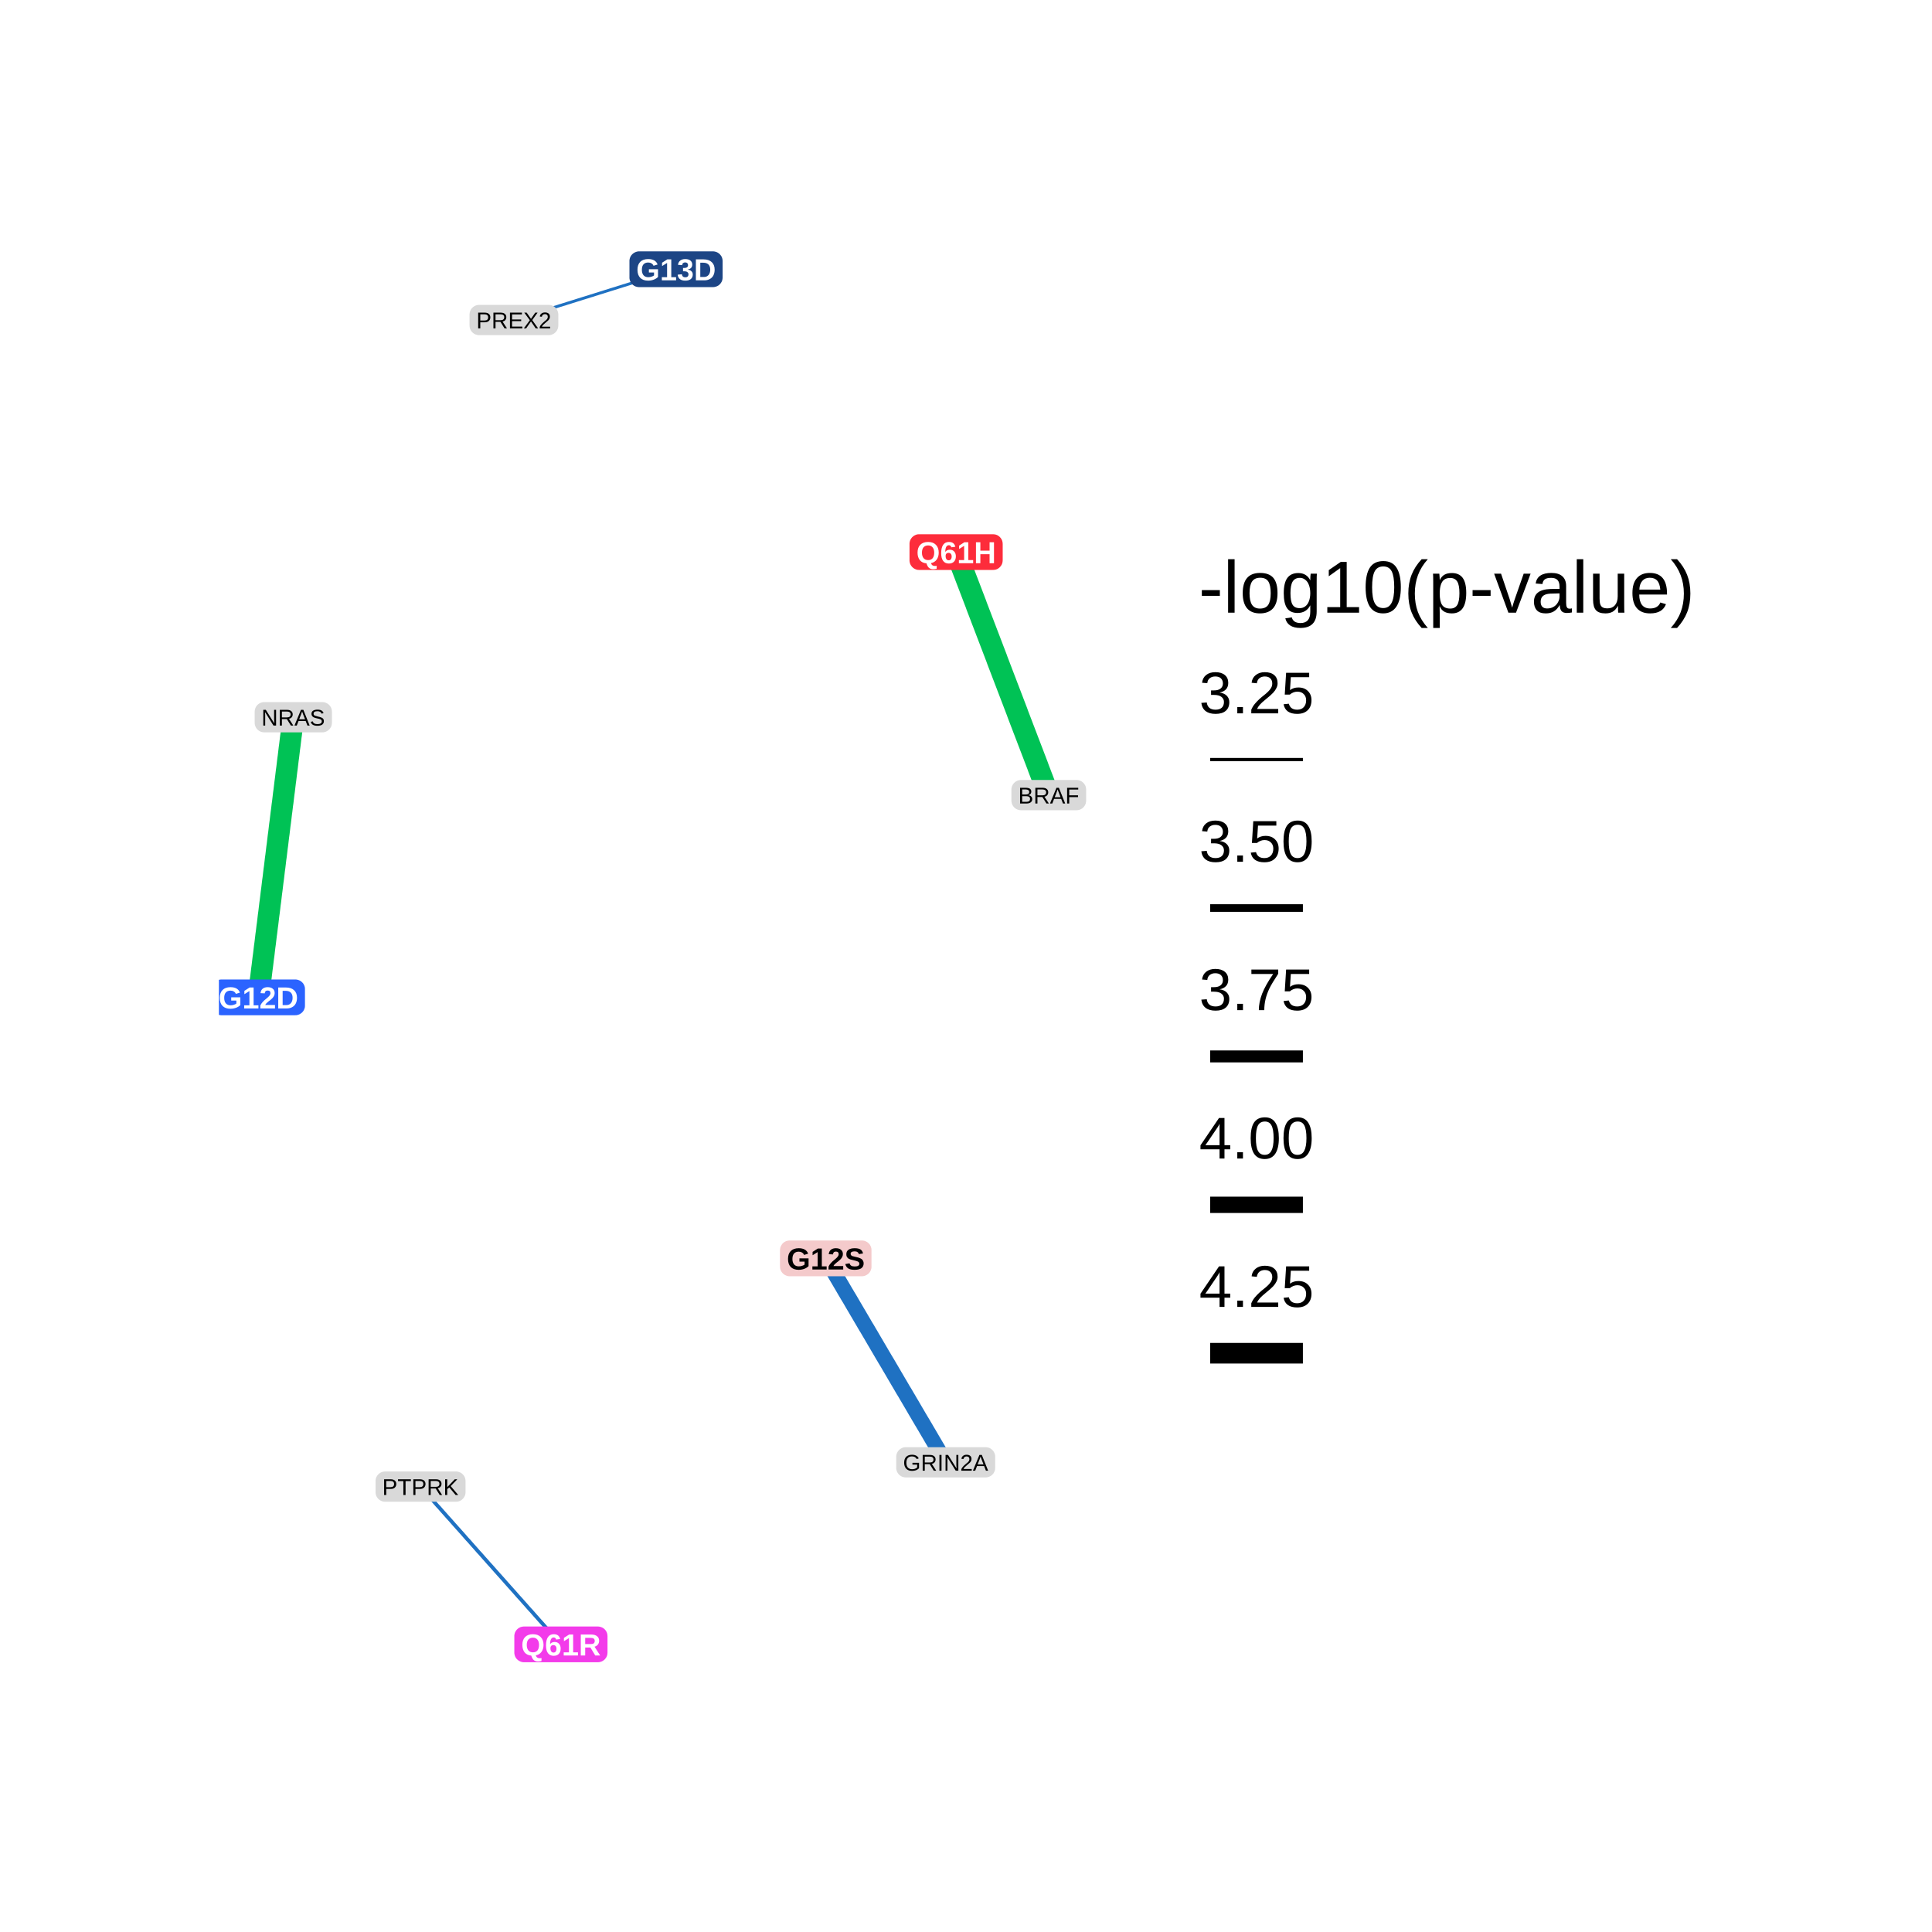
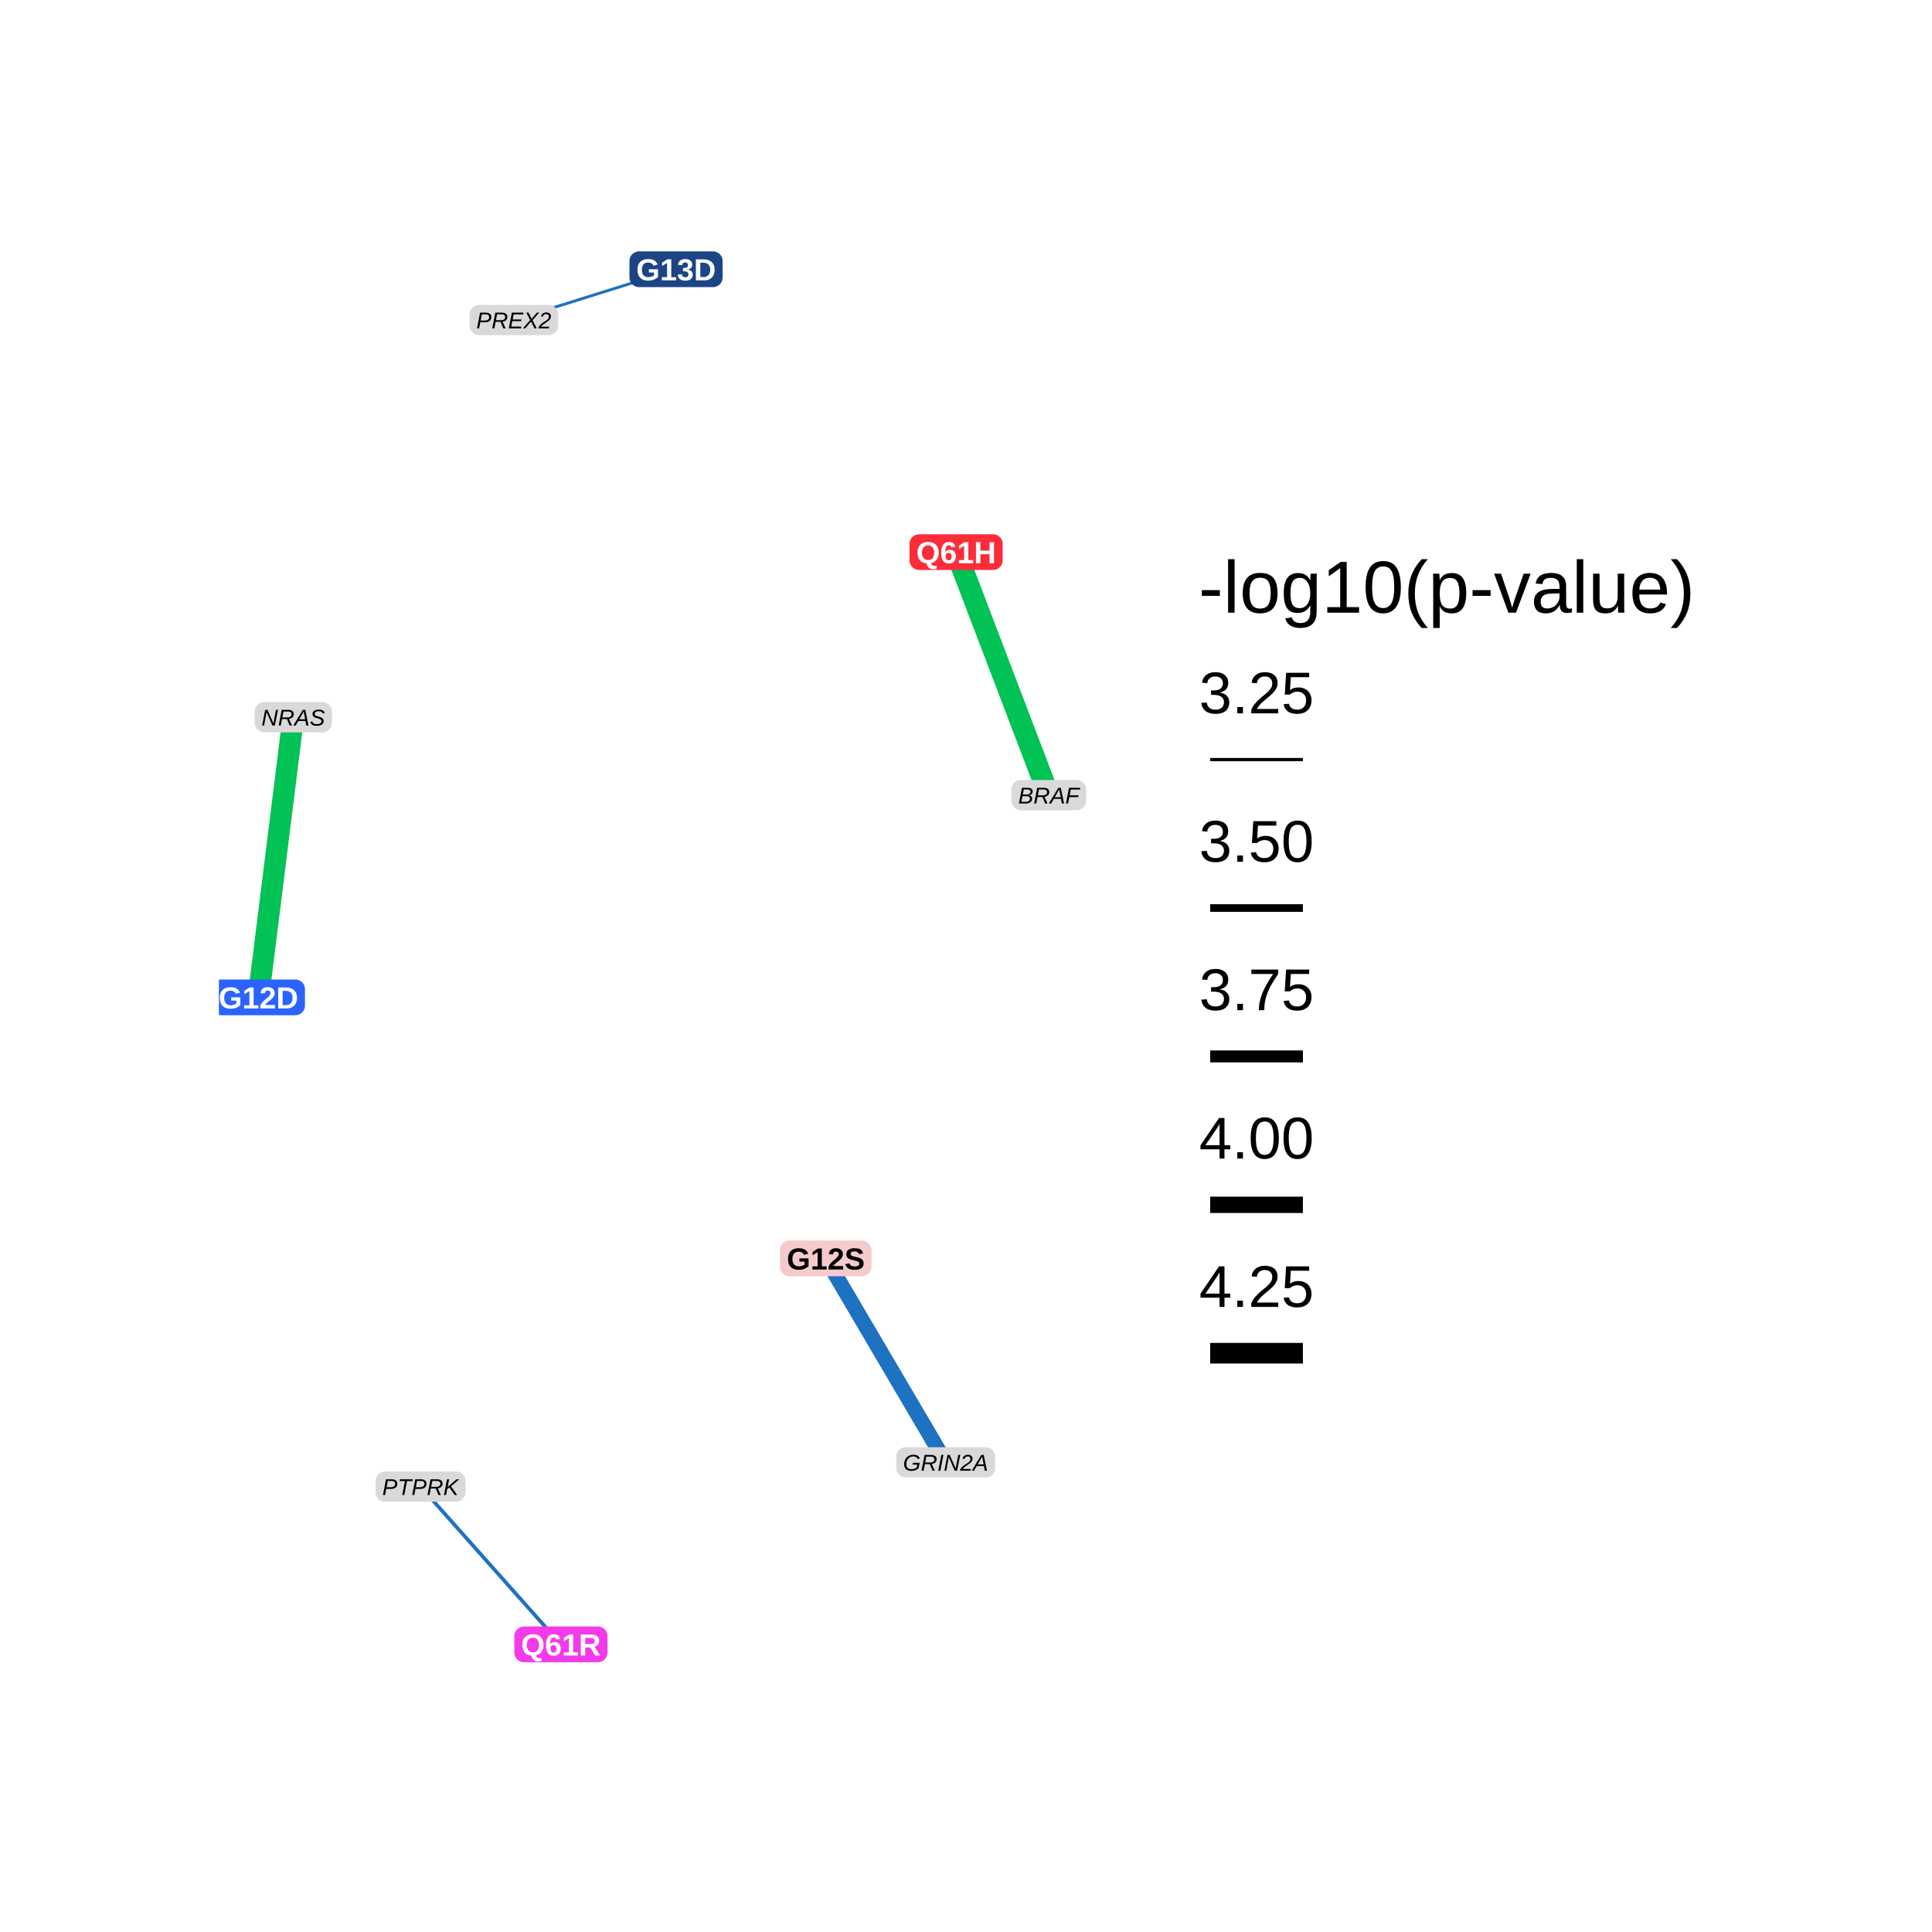
<svg xmlns="http://www.w3.org/2000/svg" viewBox="0 0 288.00 288.00">
  <defs>
    <style type="text/css">
    line, polyline, polygon, path, rect, circle {
      fill: none;
      stroke: #000000;
      stroke-linecap: round;
      stroke-linejoin: round;
      stroke-miterlimit: 10.00;
    }
  </style>
  </defs>
  <rect width="100%" height="100%" style="stroke: none; fill: #FFFFFF;" />
  <rect x="0.00" y="0.00" width="288.00" height="288.00" style="stroke-width: 1.07; stroke: none; fill: #FFFFFF;" />
  <defs>
    <clipPath id="cpMzIuNjN8MTYyLjIzfDI1NS4zN3wyOS44OQ==">
      <rect x="32.63" y="29.89" width="129.60" height="225.48" />
    </clipPath>
  </defs>
  <polyline points="38.52,148.67 38.57,148.25 38.62,147.83 38.68,147.41 38.73,146.99 38.78,146.56 38.83,146.14 38.89,145.72 38.94,145.30 38.99,144.88 39.04,144.46 39.10,144.03 39.15,143.61 39.20,143.19 39.25,142.77 39.31,142.35 39.36,141.92 39.41,141.50 39.46,141.08 39.52,140.66 39.57,140.24 39.62,139.82 39.67,139.39 39.73,138.97 39.78,138.55 39.83,138.13 39.89,137.71 39.94,137.28 39.99,136.86 40.04,136.44 40.10,136.02 40.15,135.60 40.20,135.18 40.25,134.75 40.31,134.33 40.36,133.91 40.41,133.49 40.46,133.07 40.52,132.64 40.57,132.22 40.62,131.80 40.67,131.38 40.73,130.96 40.78,130.54 40.83,130.11 40.88,129.69 40.94,129.27 40.99,128.85 41.04,128.43 41.09,128.00 41.15,127.58 41.20,127.16 41.25,126.74 41.30,126.32 41.36,125.90 41.41,125.47 41.46,125.05 41.51,124.63 41.57,124.21 41.62,123.79 41.67,123.36 41.72,122.94 41.78,122.52 41.83,122.10 41.88,121.68 41.93,121.26 41.99,120.83 42.04,120.41 42.09,119.99 42.15,119.57 42.20,119.15 42.25,118.72 42.30,118.30 42.36,117.88 42.41,117.46 42.46,117.04 42.51,116.62 42.57,116.19 42.62,115.77 42.67,115.35 42.72,114.93 42.78,114.51 42.83,114.09 42.88,113.66 42.93,113.24 42.99,112.82 43.04,112.40 43.09,111.98 43.14,111.55 43.20,111.13 43.25,110.71 43.30,110.29 43.35,109.87 43.41,109.45 43.46,109.02 43.51,108.60 43.56,108.18 43.62,107.76 43.67,107.34 43.72,106.91 " style="stroke-width: 3.20; stroke: #00C255; stroke-linecap: butt;" clip-path="url(#cpMzIuNjN8MTYyLjIzfDI1NS4zN3wyOS44OQ==)" />
  <polyline points="142.52,82.30 142.66,82.67 142.80,83.03 142.94,83.40 143.08,83.76 143.22,84.13 143.36,84.50 143.50,84.86 143.64,85.23 143.78,85.59 143.92,85.96 144.06,86.33 144.20,86.69 144.34,87.06 144.48,87.42 144.62,87.79 144.76,88.15 144.90,88.52 145.04,88.89 145.18,89.25 145.32,89.62 145.46,89.98 145.59,90.35 145.73,90.72 145.87,91.08 146.01,91.45 146.15,91.81 146.29,92.18 146.43,92.55 146.57,92.91 146.71,93.28 146.85,93.64 146.99,94.01 147.13,94.38 147.27,94.74 147.41,95.11 147.55,95.47 147.69,95.84 147.83,96.20 147.97,96.57 148.11,96.94 148.25,97.30 148.39,97.67 148.53,98.03 148.66,98.40 148.80,98.77 148.94,99.13 149.08,99.50 149.22,99.86 149.36,100.23 149.50,100.60 149.64,100.96 149.78,101.33 149.92,101.69 150.06,102.06 150.20,102.43 150.34,102.79 150.48,103.16 150.62,103.52 150.76,103.89 150.90,104.25 151.04,104.62 151.18,104.99 151.32,105.35 151.46,105.72 151.60,106.08 151.73,106.45 151.87,106.82 152.01,107.18 152.15,107.55 152.29,107.91 152.43,108.28 152.57,108.65 152.71,109.01 152.85,109.38 152.99,109.74 153.13,110.11 153.27,110.48 153.41,110.84 153.55,111.21 153.69,111.57 153.83,111.94 153.97,112.30 154.11,112.67 154.25,113.04 154.39,113.40 154.53,113.77 154.67,114.13 154.80,114.50 154.94,114.87 155.08,115.23 155.22,115.60 155.36,115.96 155.50,116.33 155.64,116.70 155.78,117.06 155.92,117.43 156.06,117.79 156.20,118.16 156.34,118.53 " style="stroke-width: 3.20; stroke: #00C255; stroke-linecap: butt;" clip-path="url(#cpMzIuNjN8MTYyLjIzfDI1NS4zN3wyOS44OQ==)" />
  <polyline points="123.09,187.58 123.27,187.89 123.45,188.20 123.64,188.50 123.82,188.81 124.00,189.12 124.18,189.42 124.36,189.73 124.54,190.04 124.72,190.35 124.90,190.65 125.08,190.96 125.26,191.27 125.44,191.57 125.62,191.88 125.80,192.19 125.98,192.50 126.16,192.80 126.34,193.11 126.53,193.42 126.71,193.72 126.89,194.03 127.07,194.34 127.25,194.65 127.43,194.95 127.61,195.26 127.79,195.57 127.97,195.87 128.15,196.18 128.33,196.49 128.51,196.79 128.69,197.10 128.87,197.41 129.05,197.72 129.24,198.02 129.42,198.33 129.60,198.64 129.78,198.94 129.96,199.25 130.14,199.56 130.32,199.87 130.50,200.17 130.68,200.48 130.86,200.79 131.04,201.09 131.22,201.40 131.40,201.71 131.58,202.02 131.76,202.32 131.94,202.63 132.13,202.94 132.31,203.24 132.49,203.55 132.67,203.86 132.85,204.16 133.03,204.47 133.21,204.78 133.39,205.09 133.57,205.39 133.75,205.70 133.93,206.01 134.11,206.31 134.29,206.62 134.47,206.93 134.65,207.24 134.84,207.54 135.02,207.85 135.20,208.16 135.38,208.46 135.56,208.77 135.74,209.08 135.92,209.38 136.10,209.69 136.28,210.00 136.46,210.31 136.64,210.61 136.82,210.92 137.00,211.23 137.18,211.53 137.36,211.84 137.55,212.15 137.73,212.46 137.91,212.76 138.09,213.07 138.27,213.38 138.45,213.68 138.63,213.99 138.81,214.30 138.99,214.61 139.17,214.91 139.35,215.22 139.53,215.53 139.71,215.83 139.89,216.14 140.07,216.45 140.25,216.75 140.44,217.06 140.62,217.37 140.80,217.68 140.98,217.98 " style="stroke-width: 2.27; stroke: #1F71C2; stroke-linecap: butt;" clip-path="url(#cpMzIuNjN8MTYyLjIzfDI1NS4zN3wyOS44OQ==)" />
  <polyline points="100.77,40.14 100.53,40.21 100.29,40.29 100.04,40.37 99.80,40.44 99.55,40.52 99.31,40.60 99.07,40.67 98.82,40.75 98.58,40.83 98.33,40.90 98.09,40.98 97.84,41.05 97.60,41.13 97.36,41.21 97.11,41.28 96.87,41.36 96.62,41.44 96.38,41.51 96.14,41.59 95.89,41.67 95.65,41.74 95.40,41.82 95.16,41.90 94.92,41.97 94.67,42.05 94.43,42.12 94.18,42.20 93.94,42.28 93.70,42.35 93.45,42.43 93.21,42.51 92.96,42.58 92.72,42.66 92.47,42.74 92.23,42.81 91.99,42.89 91.74,42.97 91.50,43.04 91.25,43.12 91.01,43.19 90.77,43.27 90.52,43.35 90.28,43.42 90.03,43.50 89.79,43.58 89.55,43.65 89.30,43.73 89.06,43.81 88.81,43.88 88.57,43.96 88.33,44.04 88.08,44.11 87.84,44.19 87.59,44.27 87.35,44.34 87.10,44.42 86.86,44.49 86.62,44.57 86.37,44.65 86.13,44.72 85.88,44.80 85.64,44.88 85.40,44.95 85.15,45.03 84.91,45.11 84.66,45.18 84.42,45.26 84.18,45.34 83.93,45.41 83.69,45.49 83.44,45.56 83.20,45.64 82.96,45.72 82.71,45.79 82.47,45.87 82.22,45.95 81.98,46.02 81.73,46.10 81.49,46.18 81.25,46.25 81.00,46.33 80.76,46.41 80.51,46.48 80.27,46.56 80.03,46.63 79.78,46.71 79.54,46.79 79.29,46.86 79.05,46.94 78.81,47.02 78.56,47.09 78.32,47.17 78.07,47.25 77.83,47.32 77.58,47.40 77.34,47.48 77.10,47.55 76.85,47.63 76.61,47.70 " style="stroke-width: 0.43; stroke: #1F71C2; stroke-linecap: butt;" clip-path="url(#cpMzIuNjN8MTYyLjIzfDI1NS4zN3wyOS44OQ==)" />
  <polyline points="83.61,245.12 83.40,244.89 83.19,244.65 82.98,244.41 82.77,244.17 82.56,243.94 82.35,243.70 82.13,243.46 81.92,243.22 81.71,242.99 81.50,242.75 81.29,242.51 81.08,242.27 80.87,242.03 80.66,241.80 80.44,241.56 80.23,241.32 80.02,241.08 79.81,240.85 79.60,240.61 79.39,240.37 79.18,240.13 78.96,239.90 78.75,239.66 78.54,239.42 78.33,239.18 78.12,238.95 77.91,238.71 77.70,238.47 77.48,238.23 77.27,238.00 77.06,237.76 76.85,237.52 76.64,237.28 76.43,237.05 76.22,236.81 76.00,236.57 75.79,236.33 75.58,236.10 75.37,235.86 75.16,235.62 74.95,235.38 74.74,235.15 74.53,234.91 74.31,234.67 74.10,234.43 73.89,234.20 73.68,233.96 73.47,233.72 73.26,233.48 73.05,233.25 72.83,233.01 72.62,232.77 72.41,232.53 72.20,232.30 71.99,232.06 71.78,231.82 71.57,231.58 71.35,231.35 71.14,231.11 70.93,230.87 70.72,230.63 70.51,230.40 70.30,230.16 70.09,229.92 69.88,229.68 69.66,229.45 69.45,229.21 69.24,228.97 69.03,228.73 68.82,228.49 68.61,228.26 68.40,228.02 68.18,227.78 67.97,227.54 67.76,227.31 67.55,227.07 67.34,226.83 67.13,226.59 66.92,226.36 66.70,226.12 66.49,225.88 66.28,225.64 66.07,225.41 65.86,225.17 65.65,224.93 65.44,224.69 65.22,224.46 65.01,224.22 64.80,223.98 64.59,223.74 64.38,223.51 64.17,223.27 63.96,223.03 63.75,222.79 63.53,222.56 63.32,222.32 63.11,222.08 62.90,221.84 62.69,221.61 " style="stroke-width: 0.55; stroke: #1F71C2; stroke-linecap: butt;" clip-path="url(#cpMzIuNjN8MTYyLjIzfDI1NS4zN3wyOS44OQ==)" />
  <polygon points="33.01,151.34 44.02,151.34 43.97,151.34 44.20,151.33 44.43,151.28 44.64,151.20 44.84,151.08 45.02,150.94 45.18,150.76 45.30,150.57 45.39,150.35 45.45,150.13 45.46,149.90 45.46,149.90 45.46,147.45 45.46,147.45 45.45,147.22 45.39,146.99 45.30,146.78 45.18,146.58 45.02,146.41 44.84,146.26 44.64,146.15 44.43,146.07 44.20,146.02 44.02,146.01 33.01,146.01 33.19,146.02 32.95,146.01 32.72,146.04 32.50,146.10 32.29,146.20 32.10,146.33 31.93,146.49 31.80,146.68 31.69,146.89 31.61,147.11 31.58,147.33 31.57,147.45 31.57,149.90 31.58,149.78 31.58,150.01 31.61,150.24 31.69,150.46 31.80,150.67 31.93,150.85 32.10,151.01 32.29,151.15 32.50,151.24 32.72,151.31 32.95,151.34 " style="stroke-width: 0.00; stroke: none; fill: #2B63FF;" clip-path="url(#cpMzIuNjN8MTYyLjIzfDI1NS4zN3wyOS44OQ==)" />
  <g clip-path="url(#cpMzIuNjN8MTYyLjIzfDI1NS4zN3wyOS44OQ==)">
    <text x="32.58" y="150.33" style="font-size: 4.55px; font-weight: bold; fill: #FFFFFF; font-family: Arial;" textLength="11.88px" lengthAdjust="spacingAndGlyphs">G12D</text>
  </g>
  <polygon points="117.71,190.25 128.47,190.25 128.42,190.25 128.65,190.24 128.88,190.19 129.09,190.11 129.29,189.99 129.47,189.85 129.63,189.67 129.75,189.48 129.84,189.26 129.90,189.04 129.91,188.81 129.91,188.81 129.91,186.36 129.91,186.36 129.90,186.13 129.84,185.90 129.75,185.69 129.63,185.49 129.47,185.32 129.29,185.17 129.09,185.06 128.88,184.97 128.65,184.93 128.47,184.92 117.71,184.92 117.89,184.93 117.65,184.92 117.42,184.95 117.20,185.01 116.99,185.11 116.80,185.24 116.63,185.40 116.50,185.59 116.39,185.79 116.31,186.01 116.28,186.24 116.27,186.36 116.27,188.81 116.28,188.69 116.28,188.92 116.31,189.15 116.39,189.37 116.50,189.58 116.63,189.76 116.80,189.92 116.99,190.05 117.20,190.15 117.42,190.22 117.65,190.25 " style="stroke-width: 0.00; stroke: none; fill: #F4CACB;" clip-path="url(#cpMzIuNjN8MTYyLjIzfDI1NS4zN3wyOS44OQ==)" />
  <g clip-path="url(#cpMzIuNjN8MTYyLjIzfDI1NS4zN3wyOS44OQ==)">
    <text x="117.28" y="189.24" style="font-size: 4.55px; font-weight: bold; font-family: Arial;" textLength="11.63px" lengthAdjust="spacingAndGlyphs">G12S</text>
  </g>
  <polygon points="95.27,42.80 106.28,42.80 106.22,42.80 106.45,42.79 106.68,42.74 106.90,42.66 107.10,42.55 107.28,42.40 107.43,42.23 107.56,42.03 107.65,41.82 107.70,41.59 107.72,41.36 107.72,41.36 107.72,38.91 107.72,38.91 107.70,38.68 107.65,38.46 107.56,38.24 107.43,38.05 107.28,37.87 107.10,37.73 106.90,37.61 106.68,37.53 106.45,37.48 106.28,37.47 95.27,37.47 95.44,37.48 95.21,37.47 94.98,37.50 94.76,37.57 94.55,37.67 94.36,37.80 94.19,37.96 94.05,38.14 93.94,38.35 93.87,38.57 93.83,38.80 93.83,38.91 93.83,41.36 93.83,41.25 93.83,41.48 93.87,41.71 93.94,41.93 94.05,42.13 94.19,42.32 94.36,42.48 94.55,42.61 94.76,42.71 94.98,42.77 95.21,42.80 " style="stroke-width: 0.00; stroke: none; fill: #1C4585;" clip-path="url(#cpMzIuNjN8MTYyLjIzfDI1NS4zN3wyOS44OQ==)" />
  <g clip-path="url(#cpMzIuNjN8MTYyLjIzfDI1NS4zN3wyOS44OQ==)">
    <text x="94.84" y="41.79" style="font-size: 4.55px; font-weight: bold; fill: #FFFFFF; font-family: Arial;" textLength="11.88px" lengthAdjust="spacingAndGlyphs">G13D</text>
  </g>
  <polygon points="137.02,84.96 148.03,84.96 147.97,84.96 148.20,84.95 148.43,84.91 148.65,84.83 148.85,84.71 149.03,84.56 149.18,84.39 149.31,84.19 149.40,83.98 149.45,83.76 149.47,83.52 149.47,83.52 149.47,81.08 149.47,81.08 149.45,80.84 149.40,80.62 149.31,80.41 149.18,80.21 149.03,80.04 148.85,79.89 148.65,79.77 148.43,79.69 148.20,79.65 148.03,79.64 137.02,79.64 137.19,79.65 136.96,79.64 136.73,79.66 136.51,79.73 136.30,79.83 136.11,79.96 135.94,80.12 135.80,80.31 135.69,80.51 135.62,80.73 135.58,80.96 135.58,81.08 135.58,83.52 135.58,83.41 135.58,83.64 135.62,83.87 135.69,84.09 135.80,84.29 135.94,84.48 136.11,84.64 136.30,84.77 136.51,84.87 136.73,84.94 136.96,84.96 " style="stroke-width: 0.00; stroke: none; fill: #FD2C3B;" clip-path="url(#cpMzIuNjN8MTYyLjIzfDI1NS4zN3wyOS44OQ==)" />
  <g clip-path="url(#cpMzIuNjN8MTYyLjIzfDI1NS4zN3wyOS44OQ==)">
    <text x="136.59" y="83.96" style="font-size: 4.55px; font-weight: bold; fill: #FFFFFF; font-family: Arial;" textLength="11.88px" lengthAdjust="spacingAndGlyphs">Q61H</text>
  </g>
  <polygon points="78.11,247.79 89.12,247.79 89.06,247.79 89.29,247.78 89.52,247.73 89.74,247.65 89.94,247.53 90.12,247.39 90.27,247.21 90.40,247.02 90.49,246.80 90.54,246.58 90.56,246.35 90.56,246.35 90.56,243.90 90.56,243.90 90.54,243.67 90.49,243.44 90.40,243.23 90.27,243.03 90.12,242.86 89.94,242.71 89.74,242.60 89.52,242.52 89.29,242.47 89.12,242.46 78.11,242.46 78.28,242.47 78.05,242.46 77.82,242.49 77.60,242.55 77.39,242.65 77.20,242.78 77.03,242.94 76.89,243.13 76.78,243.33 76.71,243.55 76.67,243.78 76.67,243.90 76.67,246.35 76.67,246.23 76.67,246.46 76.71,246.69 76.78,246.91 76.89,247.12 77.03,247.30 77.20,247.46 77.39,247.59 77.60,247.69 77.82,247.76 78.05,247.79 " style="stroke-width: 0.00; stroke: none; fill: #F33BEA;" clip-path="url(#cpMzIuNjN8MTYyLjIzfDI1NS4zN3wyOS44OQ==)" />
  <g clip-path="url(#cpMzIuNjN8MTYyLjIzfDI1NS4zN3wyOS44OQ==)">
    <text x="77.68" y="246.78" style="font-size: 4.55px; font-weight: bold; fill: #FFFFFF; font-family: Arial;" textLength="11.88px" lengthAdjust="spacingAndGlyphs">Q61R</text>
  </g>
  <polygon points="152.21,120.78 160.47,120.78 160.41,120.78 160.64,120.77 160.87,120.73 161.09,120.64 161.29,120.53 161.47,120.38 161.62,120.21 161.75,120.01 161.84,119.80 161.89,119.57 161.91,119.34 161.91,119.34 161.91,117.71 161.91,117.71 161.89,117.48 161.84,117.25 161.75,117.04 161.62,116.84 161.47,116.67 161.29,116.52 161.09,116.41 160.87,116.32 160.64,116.28 160.47,116.27 152.21,116.27 152.38,116.28 152.15,116.27 151.92,116.30 151.70,116.36 151.49,116.46 151.30,116.59 151.13,116.75 150.99,116.94 150.88,117.14 150.81,117.36 150.77,117.59 150.77,117.71 150.77,119.34 150.77,119.23 150.77,119.46 150.81,119.69 150.88,119.91 150.99,120.11 151.13,120.30 151.30,120.46 151.49,120.59 151.70,120.69 151.92,120.75 152.15,120.78 " style="stroke-width: 0.00; stroke: none; fill: #D9D9D9;" clip-path="url(#cpMzIuNjN8MTYyLjIzfDI1NS4zN3wyOS44OQ==)" />
  <g clip-path="url(#cpMzIuNjN8MTYyLjIzfDI1NS4zN3wyOS44OQ==)">
-     <text x="151.78" y="119.78" style="font-size: 3.41px; font-family: Arial;" textLength="9.13px" lengthAdjust="spacingAndGlyphs">BRAF</text>
+     <text x="151.78" y="119.78" style="font-size: 3.41px; font-style: italic; font-family: Arial;" textLength="9.13px" lengthAdjust="spacingAndGlyphs">BRAF</text>
  </g>
  <polygon points="39.40,109.17 48.04,109.17 47.98,109.17 48.22,109.16 48.44,109.12 48.66,109.03 48.86,108.92 49.04,108.77 49.19,108.60 49.32,108.40 49.41,108.19 49.46,107.96 49.48,107.73 49.48,107.73 49.48,106.10 49.48,106.10 49.46,105.87 49.41,105.64 49.32,105.43 49.19,105.23 49.04,105.06 48.86,104.91 48.66,104.80 48.44,104.71 48.22,104.67 48.04,104.66 39.40,104.66 39.57,104.67 39.34,104.66 39.11,104.69 38.89,104.75 38.68,104.85 38.49,104.98 38.32,105.14 38.18,105.33 38.08,105.53 38.00,105.75 37.97,105.98 37.96,106.10 37.96,107.73 37.97,107.62 37.97,107.85 38.00,108.08 38.08,108.30 38.18,108.50 38.32,108.69 38.49,108.85 38.68,108.98 38.89,109.08 39.11,109.14 39.34,109.17 " style="stroke-width: 0.00; stroke: none; fill: #D9D9D9;" clip-path="url(#cpMzIuNjN8MTYyLjIzfDI1NS4zN3wyOS44OQ==)" />
  <g clip-path="url(#cpMzIuNjN8MTYyLjIzfDI1NS4zN3wyOS44OQ==)">
-     <text x="38.97" y="108.16" style="font-size: 3.41px; font-family: Arial;" textLength="9.51px" lengthAdjust="spacingAndGlyphs">NRAS</text>
+     <text x="38.97" y="108.16" style="font-size: 3.41px; font-style: italic; font-family: Arial;" textLength="9.51px" lengthAdjust="spacingAndGlyphs">NRAS</text>
  </g>
  <polygon points="135.04,220.24 146.91,220.24 146.86,220.24 147.09,220.23 147.32,220.18 147.53,220.10 147.73,219.99 147.91,219.84 148.07,219.67 148.19,219.47 148.28,219.26 148.34,219.03 148.35,218.80 148.35,218.80 148.35,217.17 148.35,217.17 148.34,216.93 148.28,216.71 148.19,216.50 148.07,216.30 147.91,216.13 147.73,215.98 147.53,215.86 147.32,215.78 147.09,215.74 146.91,215.73 135.04,215.73 135.21,215.74 134.98,215.73 134.75,215.75 134.53,215.82 134.32,215.92 134.13,216.05 133.96,216.21 133.82,216.40 133.71,216.60 133.64,216.82 133.60,217.05 133.60,217.17 133.60,218.80 133.60,218.69 133.60,218.92 133.64,219.15 133.71,219.37 133.82,219.57 133.96,219.76 134.13,219.92 134.32,220.05 134.53,220.15 134.75,220.21 134.98,220.24 " style="stroke-width: 0.00; stroke: none; fill: #D9D9D9;" clip-path="url(#cpMzIuNjN8MTYyLjIzfDI1NS4zN3wyOS44OQ==)" />
  <g clip-path="url(#cpMzIuNjN8MTYyLjIzfDI1NS4zN3wyOS44OQ==)">
-     <text x="134.61" y="219.23" style="font-size: 3.41px; font-family: Arial;" textLength="12.74px" lengthAdjust="spacingAndGlyphs">GRIN2A</text>
+     <text x="134.61" y="219.23" style="font-size: 3.41px; font-style: italic; font-family: Arial;" textLength="12.74px" lengthAdjust="spacingAndGlyphs">GRIN2A</text>
  </g>
  <polygon points="71.43,49.96 81.79,49.96 81.73,49.96 81.96,49.95 82.19,49.91 82.40,49.82 82.60,49.71 82.78,49.56 82.94,49.39 83.06,49.19 83.15,48.98 83.21,48.75 83.23,48.52 83.23,48.52 83.23,46.89 83.23,46.89 83.21,46.66 83.15,46.43 83.06,46.22 82.94,46.02 82.78,45.85 82.60,45.70 82.40,45.59 82.19,45.50 81.96,45.46 81.79,45.45 71.43,45.45 71.60,45.46 71.37,45.45 71.14,45.48 70.92,45.54 70.71,45.64 70.52,45.77 70.35,45.93 70.21,46.12 70.11,46.32 70.03,46.54 70.00,46.77 69.99,46.89 69.99,48.52 70.00,48.41 70.00,48.64 70.03,48.87 70.11,49.09 70.21,49.29 70.35,49.48 70.52,49.64 70.71,49.77 70.92,49.87 71.14,49.93 71.37,49.96 " style="stroke-width: 0.00; stroke: none; fill: #D9D9D9;" clip-path="url(#cpMzIuNjN8MTYyLjIzfDI1NS4zN3wyOS44OQ==)" />
  <g clip-path="url(#cpMzIuNjN8MTYyLjIzfDI1NS4zN3wyOS44OQ==)">
-     <text x="71.00" y="48.95" style="font-size: 3.41px; font-family: Arial;" textLength="11.22px" lengthAdjust="spacingAndGlyphs">PREX2</text>
+     <text x="71.00" y="48.95" style="font-size: 3.41px; font-style: italic; font-family: Arial;" textLength="11.22px" lengthAdjust="spacingAndGlyphs">PREX2</text>
  </g>
  <polygon points="57.42,223.86 67.96,223.86 67.90,223.86 68.13,223.85 68.36,223.81 68.58,223.73 68.78,223.61 68.96,223.46 69.11,223.29 69.24,223.09 69.33,222.88 69.38,222.66 69.40,222.42 69.40,222.42 69.40,220.79 69.40,220.79 69.38,220.56 69.33,220.33 69.24,220.12 69.11,219.92 68.96,219.75 68.78,219.60 68.58,219.49 68.36,219.41 68.13,219.36 67.96,219.35 57.42,219.35 57.59,219.36 57.36,219.35 57.13,219.38 56.91,219.44 56.70,219.54 56.51,219.67 56.34,219.83 56.20,220.02 56.09,220.22 56.02,220.44 55.98,220.67 55.98,220.79 55.98,222.42 55.98,222.31 55.98,222.54 56.02,222.77 56.09,222.99 56.20,223.19 56.34,223.38 56.51,223.54 56.70,223.67 56.91,223.77 57.13,223.84 57.36,223.86 " style="stroke-width: 0.00; stroke: none; fill: #D9D9D9;" clip-path="url(#cpMzIuNjN8MTYyLjIzfDI1NS4zN3wyOS44OQ==)" />
  <g clip-path="url(#cpMzIuNjN8MTYyLjIzfDI1NS4zN3wyOS44OQ==)">
-     <text x="56.98" y="222.86" style="font-size: 3.41px; font-family: Arial;" textLength="11.41px" lengthAdjust="spacingAndGlyphs">PTPRK</text>
+     <text x="56.98" y="222.86" style="font-size: 3.41px; font-style: italic; font-family: Arial;" textLength="11.41px" lengthAdjust="spacingAndGlyphs">PTPRK</text>
  </g>
  <defs>
    <clipPath id="cpMC4wMHwyODguMDB8Mjg4LjAwfDAuMDA=">
      <rect x="0.00" y="0.00" width="288.00" height="288.00" />
    </clipPath>
  </defs>
  <g clip-path="url(#cpMC4wMHwyODguMDB8Mjg4LjAwfDAuMDA=)">
    <text x="178.67" y="91.33" style="font-size: 11.00px; font-family: Arial;" textLength="73.96px" lengthAdjust="spacingAndGlyphs">-log10(p-value)</text>
  </g>
  <line x1="180.40" y1="113.23" x2="194.22" y2="113.23" style="stroke-width: 0.49; stroke-linecap: butt;" clip-path="url(#cpMC4wMHwyODguMDB8Mjg4LjAwfDAuMDA=)" />
  <line x1="180.40" y1="135.36" x2="194.22" y2="135.36" style="stroke-width: 1.13; stroke-linecap: butt;" clip-path="url(#cpMC4wMHwyODguMDB8Mjg4LjAwfDAuMDA=)" />
  <line x1="180.40" y1="157.48" x2="194.22" y2="157.48" style="stroke-width: 1.78; stroke-linecap: butt;" clip-path="url(#cpMC4wMHwyODguMDB8Mjg4LjAwfDAuMDA=)" />
  <line x1="180.40" y1="179.60" x2="194.22" y2="179.60" style="stroke-width: 2.43; stroke-linecap: butt;" clip-path="url(#cpMC4wMHwyODguMDB8Mjg4LjAwfDAuMDA=)" />
  <line x1="180.40" y1="201.72" x2="194.22" y2="201.72" style="stroke-width: 3.07; stroke-linecap: butt;" clip-path="url(#cpMC4wMHwyODguMDB8Mjg4LjAwfDAuMDA=)" />
  <g clip-path="url(#cpMC4wMHwyODguMDB8Mjg4LjAwfDAuMDA=)">
    <text x="178.75" y="106.34" style="font-size: 8.80px; font-family: Arial;" textLength="17.12px" lengthAdjust="spacingAndGlyphs">3.25</text>
  </g>
  <g clip-path="url(#cpMC4wMHwyODguMDB8Mjg4LjAwfDAuMDA=)">
    <text x="178.75" y="128.46" style="font-size: 8.80px; font-family: Arial;" textLength="17.12px" lengthAdjust="spacingAndGlyphs">3.50</text>
  </g>
  <g clip-path="url(#cpMC4wMHwyODguMDB8Mjg4LjAwfDAuMDA=)">
    <text x="178.75" y="150.58" style="font-size: 8.80px; font-family: Arial;" textLength="17.12px" lengthAdjust="spacingAndGlyphs">3.75</text>
  </g>
  <g clip-path="url(#cpMC4wMHwyODguMDB8Mjg4LjAwfDAuMDA=)">
    <text x="178.75" y="172.70" style="font-size: 8.80px; font-family: Arial;" textLength="17.12px" lengthAdjust="spacingAndGlyphs">4.00</text>
  </g>
  <g clip-path="url(#cpMC4wMHwyODguMDB8Mjg4LjAwfDAuMDA=)">
    <text x="178.75" y="194.82" style="font-size: 8.80px; font-family: Arial;" textLength="17.12px" lengthAdjust="spacingAndGlyphs">4.25</text>
  </g>
</svg>
